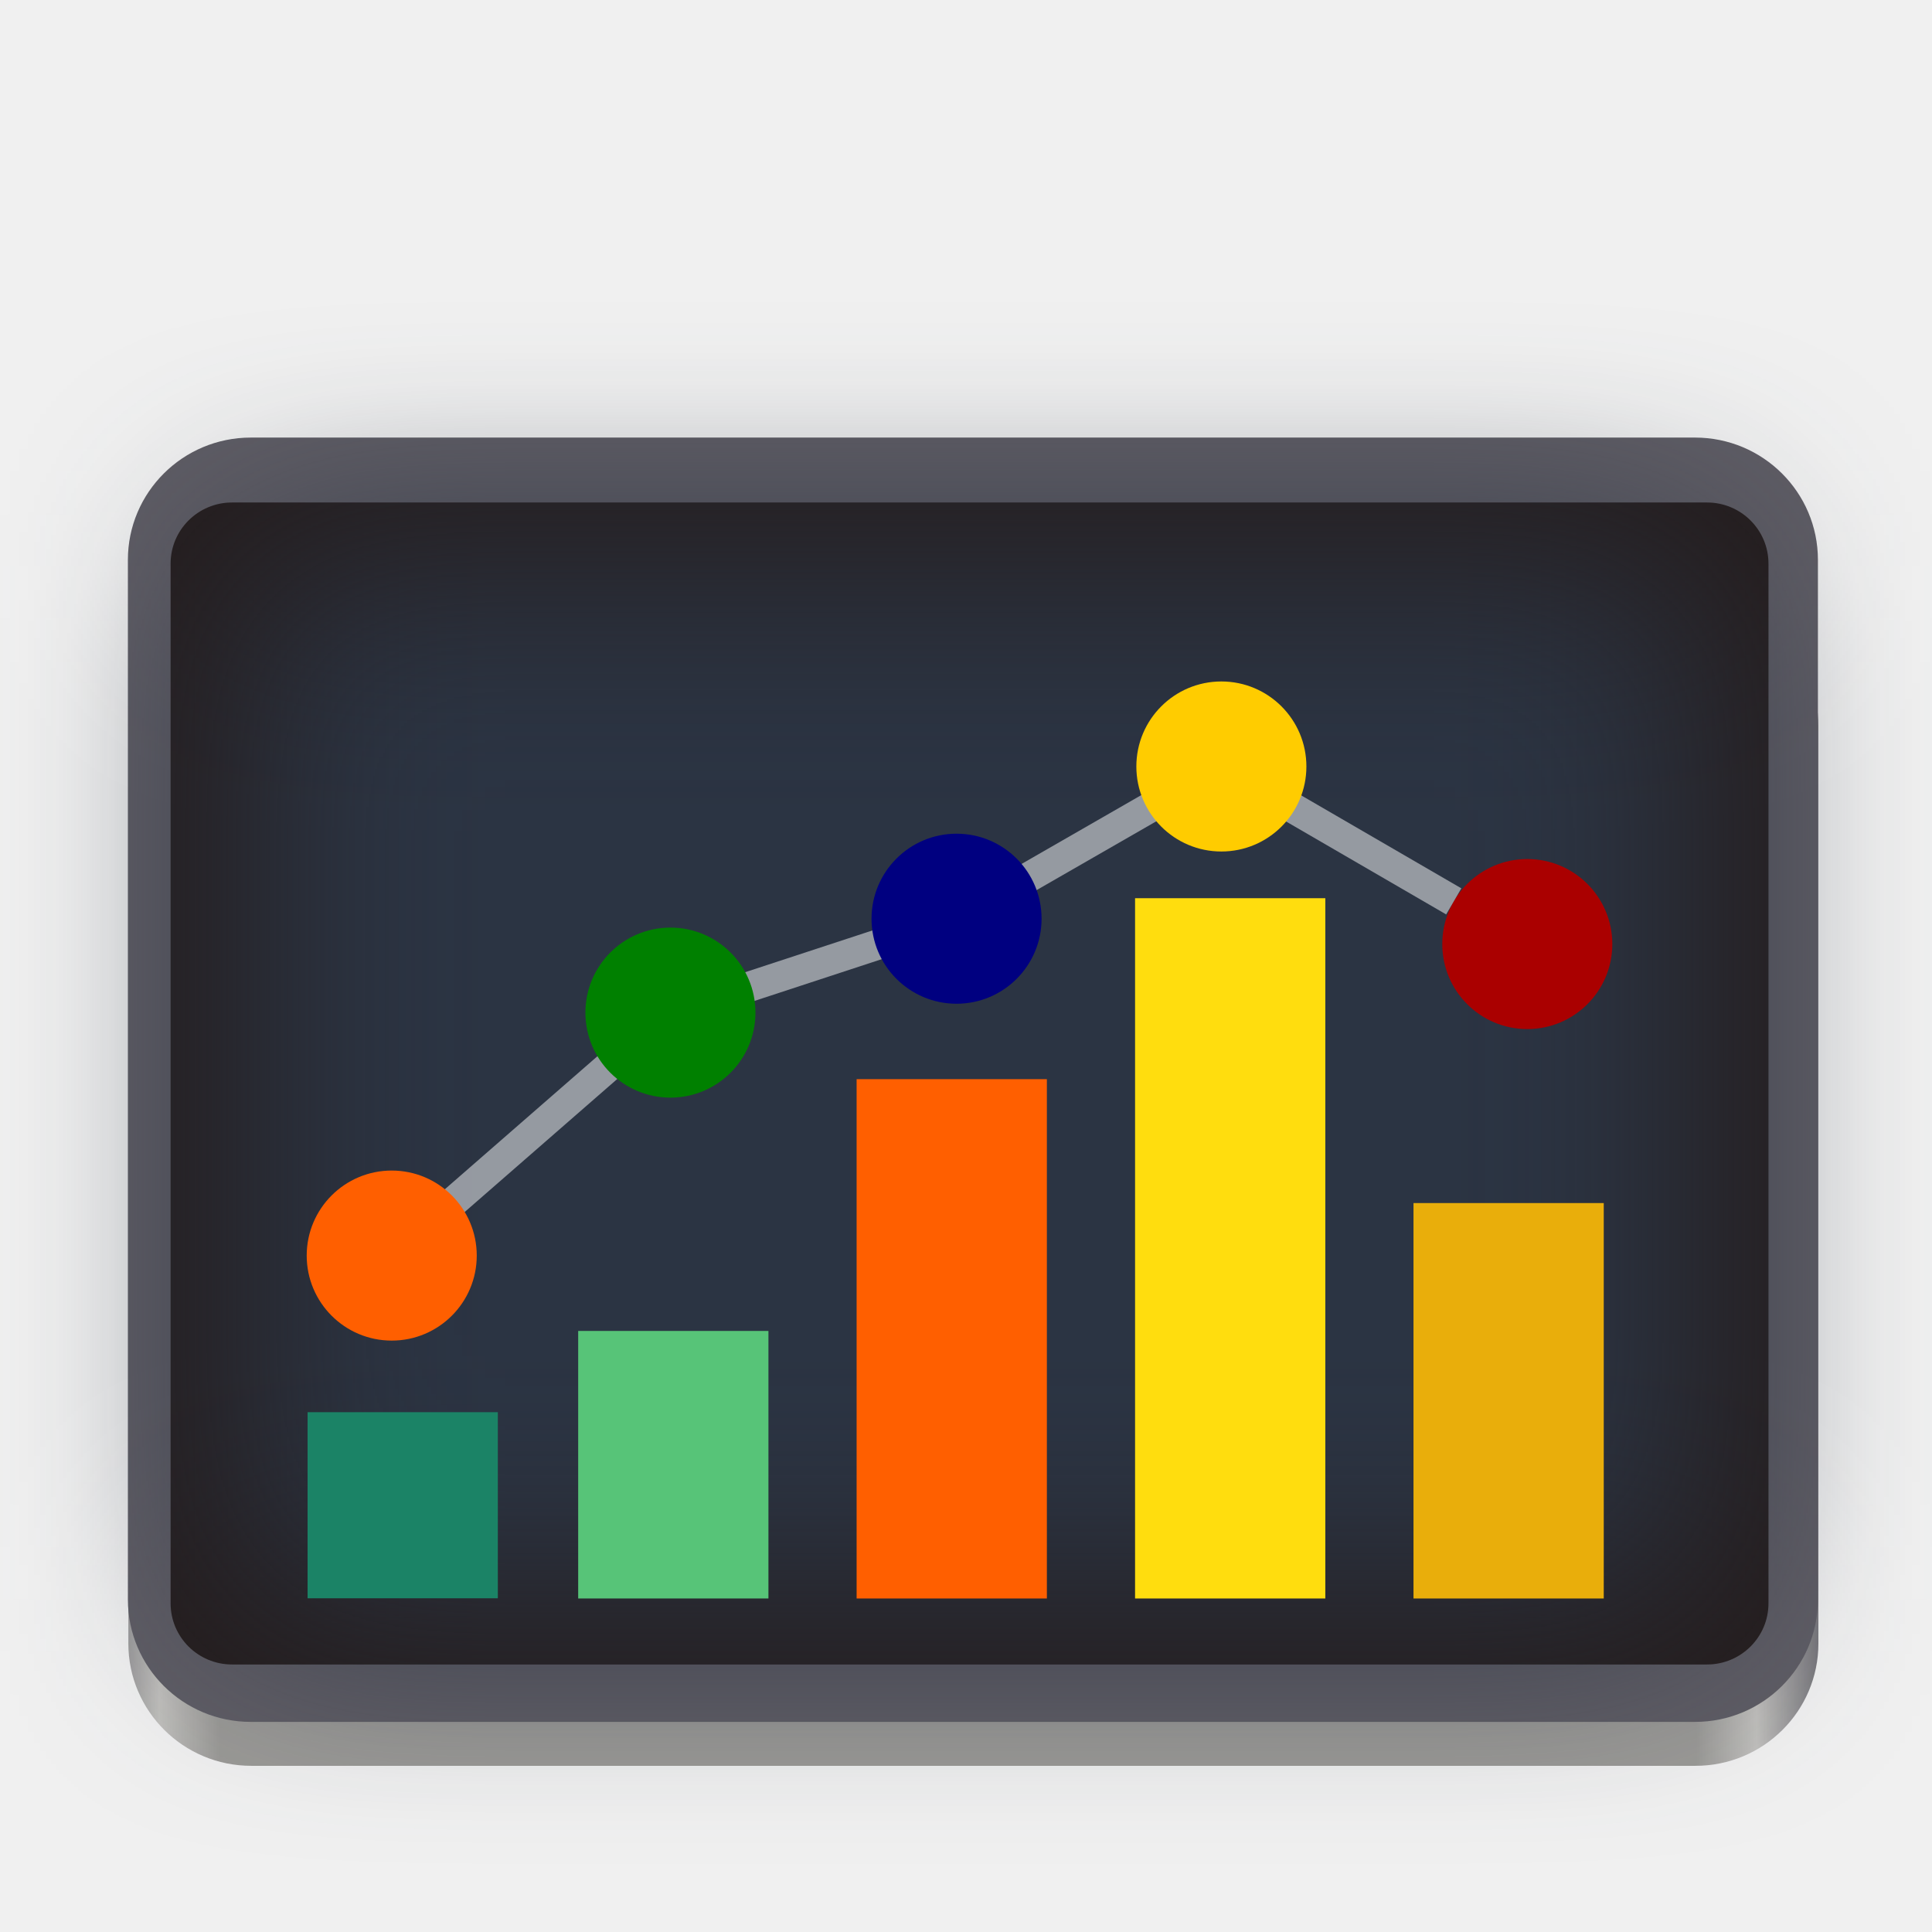
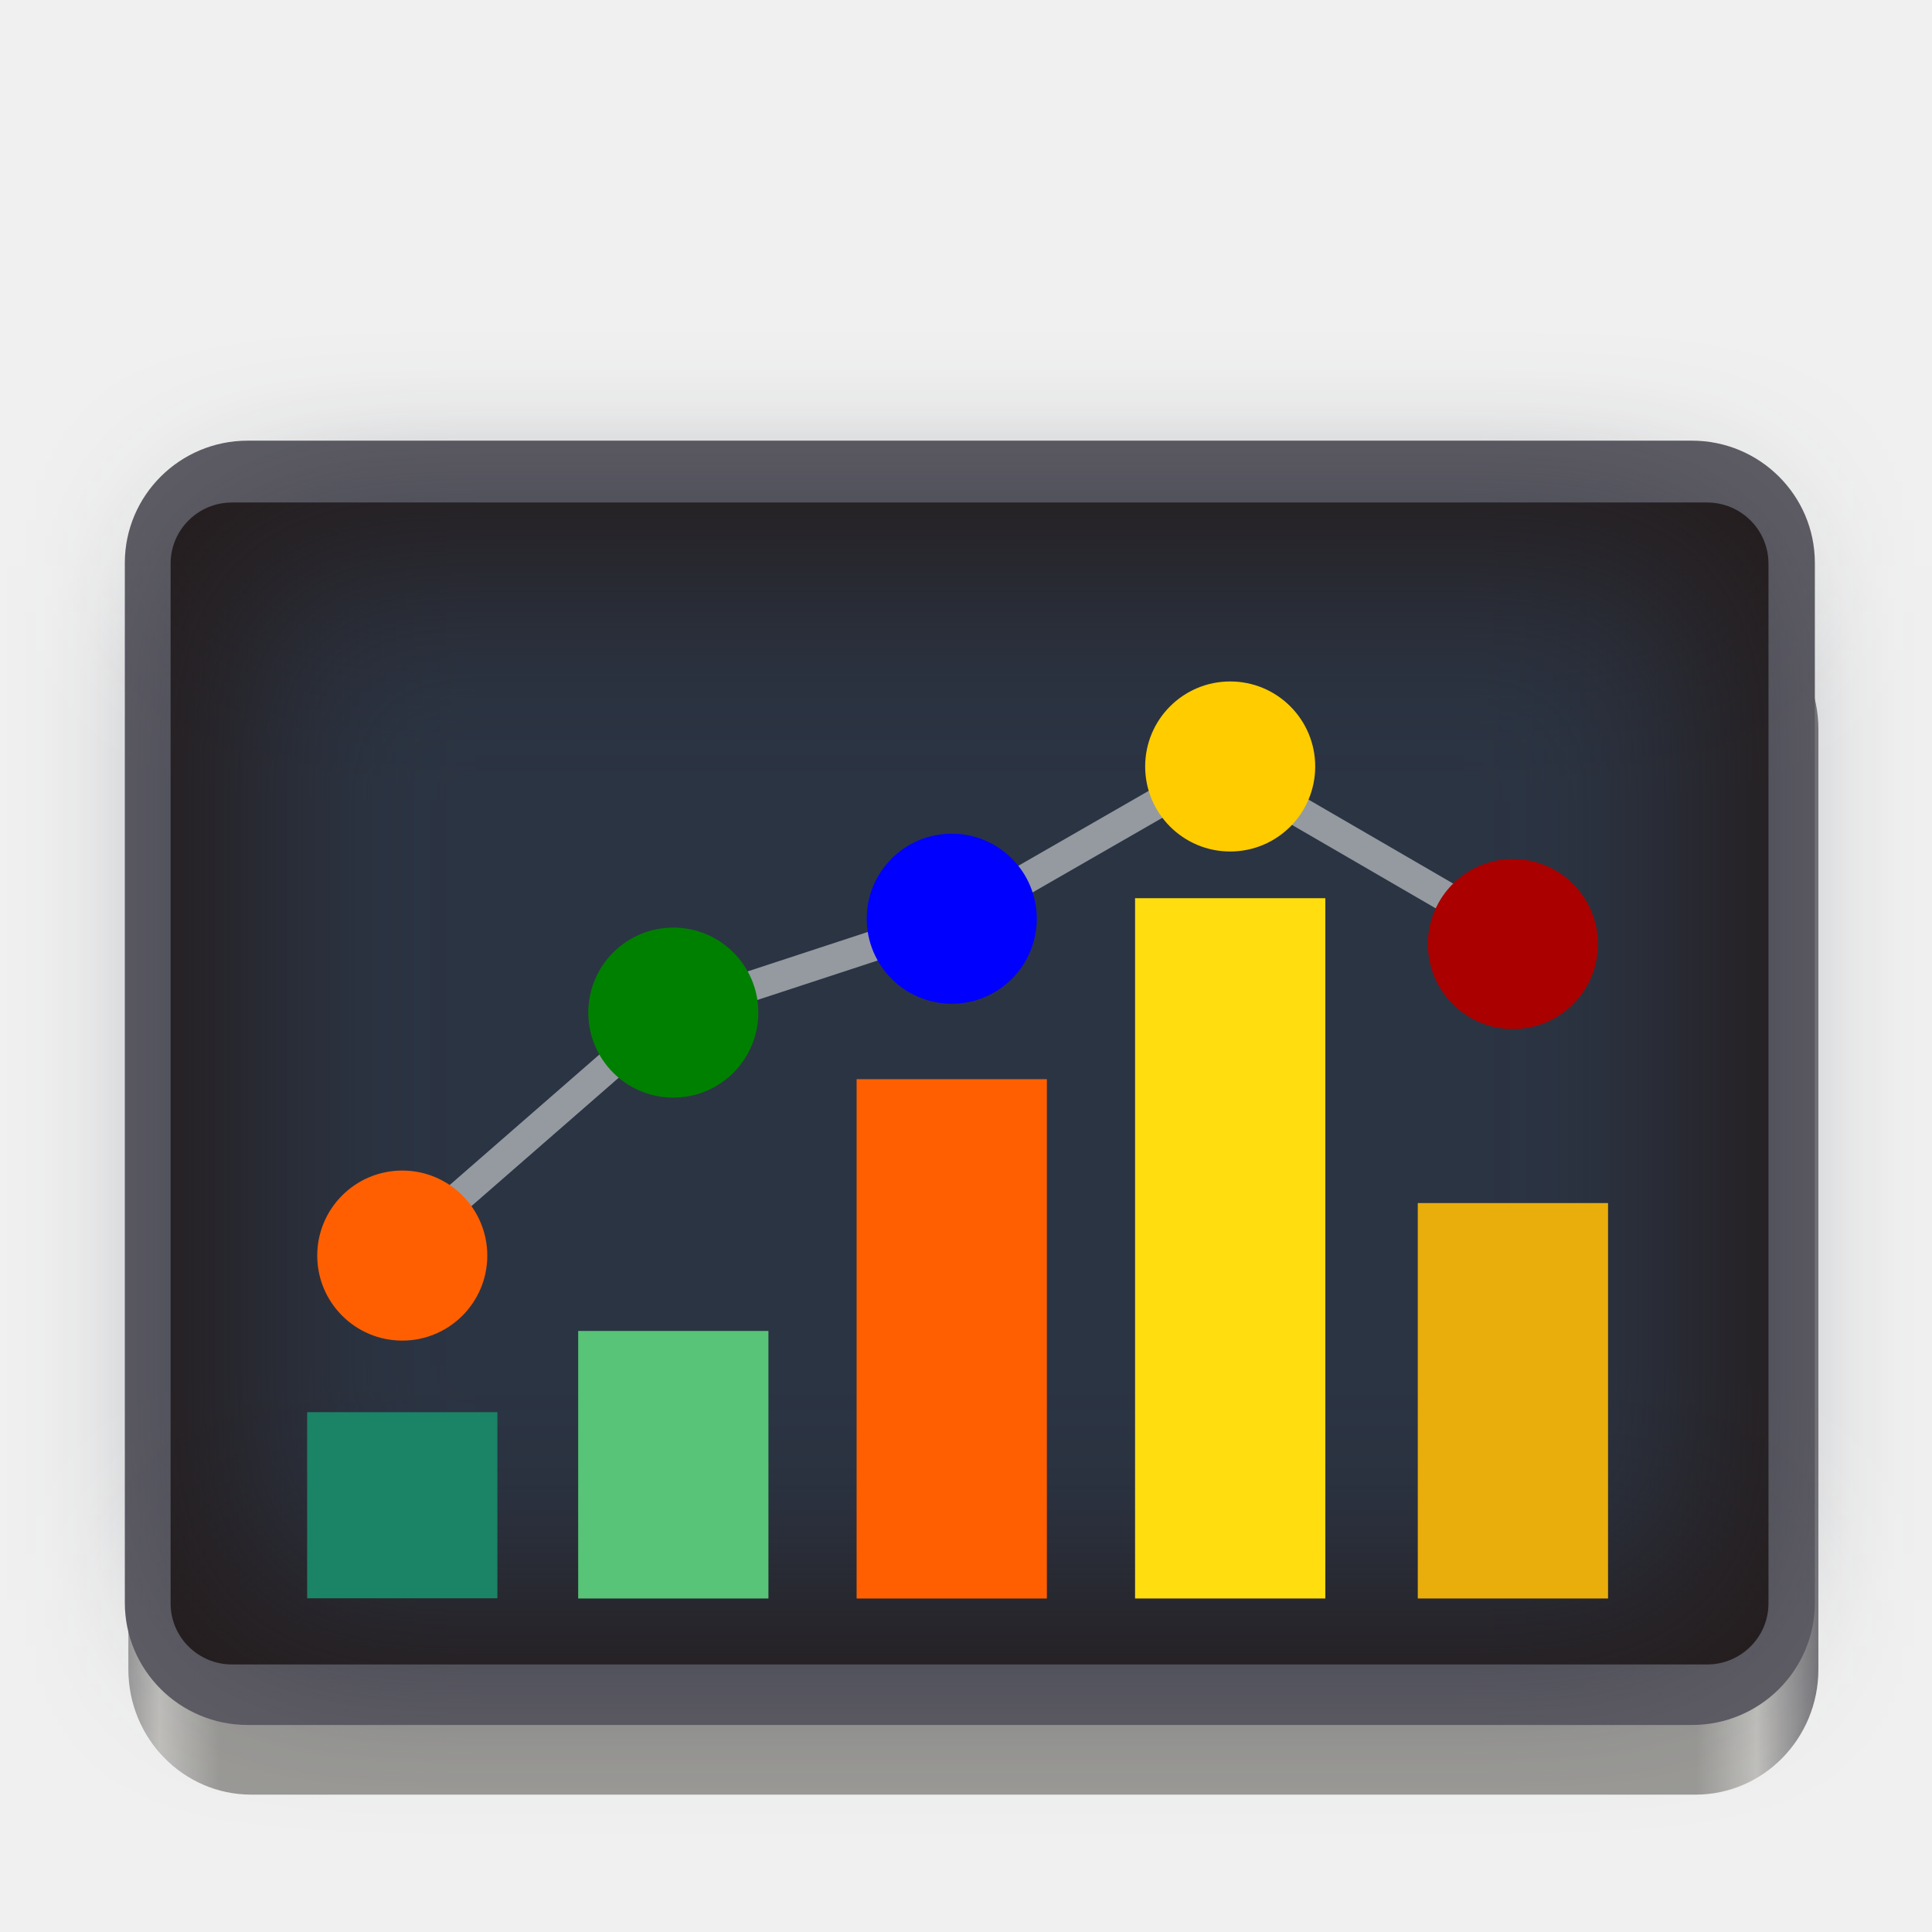
<svg xmlns="http://www.w3.org/2000/svg" height="128" viewBox="0 0 128 128" width="128" version="1.1" id="svg39">
  <defs id="defs2454">
    <marker style="overflow:visible" id="TriangleOutL" refX="0" refY="0" orient="auto">
      <path transform="scale(0.8)" style="fill:context-stroke;fill-rule:evenodd;stroke:context-stroke;stroke-width:1pt" d="M 5.77,0 -2.88,5 V -5 Z" id="path6947" />
    </marker>
-     <linearGradient id="a" gradientTransform="matrix(1.017906,0,0,-1.012954,4.941639,-188.4638)" gradientUnits="userSpaceOnUse" x1="-7.0000001e-06" x2="112" y1="-212" y2="-212">
+     <linearGradient id="a" gradientTransform="matrix(1.017906,0,0,-1.038068,6.467666,-180.0645)" gradientUnits="userSpaceOnUse" x1="-7.0000001e-06" x2="112" y1="-212" y2="-212">
      <stop offset="0" stop-color="#77767b" id="stop1560" />
      <stop offset="0.036" stop-color="#c0bfbc" id="stop1562" />
      <stop offset="0.071" stop-color="#9a9996" id="stop1564" />
      <stop offset="0.929" stop-color="#9a9996" id="stop1566" />
      <stop offset="0.964" stop-color="#c0bfbc" id="stop1568" />
      <stop offset="1" stop-color="#77767b" id="stop1570" />
    </linearGradient>
    <clipPath id="k">
      <path d="m 16,38 h 96 v 65 H 16 Z m 0,0" id="path1620" />
    </clipPath>
    <clipPath id="k-3">
      <path d="m 16,38 h 96 v 65 H 16 Z m 0,0" id="path1620-6" />
    </clipPath>
    <linearGradient id="linearGradient1653" gradientUnits="userSpaceOnUse" x1="-31.094" x2="-32.359" y1="201.344" y2="284.543">
      <stop id="stop1649" offset="0" stop-color="#f6f5f4" stop-opacity=".5" style="stop-color:#5e5c64;stop-opacity:1" />
      <stop id="stop1651" offset="1" stop-color="#f6f5f4" stop-opacity="0" style="stop-color:#241f31;stop-opacity:1" />
    </linearGradient>
    <linearGradient id="a-3" gradientTransform="matrix(1,0,0,-1,93.98458,-196.9811)" gradientUnits="userSpaceOnUse" x1="-7.0000001e-06" x2="112" y1="-212" y2="-212">
      <stop offset="0" stop-color="#77767b" id="stop862" />
      <stop offset="0.036" stop-color="#c0bfbc" id="stop864" />
      <stop offset="0.071" stop-color="#9a9996" id="stop866" />
      <stop offset="0.929" stop-color="#9a9996" id="stop868" />
      <stop offset="0.964" stop-color="#c0bfbc" id="stop870" />
      <stop offset="1" stop-color="#77767b" id="stop872" />
    </linearGradient>
    <clipPath id="e">
      <rect height="152" width="192" id="rect888" x="0" y="0" />
    </clipPath>
    <mask id="c">
      <g filter="url(#b)" id="g880">
        <rect fill-opacity="0.5" height="128" width="128" id="rect878" x="0" y="0" />
      </g>
    </mask>
    <filter id="b" height="1" width="1" x="0" y="0">
      <feColorMatrix in="SourceGraphic" type="matrix" values="0 0 0 0 1 0 0 0 0 1 0 0 0 0 1 0 0 0 1 0" id="feColorMatrix875" />
    </filter>
    <linearGradient id="d" gradientTransform="matrix(-1,0,0,1,16,-156)" gradientUnits="userSpaceOnUse" x1="-31.094" x2="-32.359" y1="201.344" y2="284.543">
      <stop offset="0" stop-color="#f6f5f4" stop-opacity="0.5" id="stop883" />
      <stop offset="1" stop-color="#f6f5f4" stop-opacity="0" id="stop885" />
    </linearGradient>
    <linearGradient id="f" gradientTransform="matrix(-1,0,0,1,213.9846,-16.98113)" gradientUnits="userSpaceOnUse" x1="66.711" x2="66.625" y1="70.109" y2="92.238">
      <stop offset="0" stop-color="#33d17a" id="stop891" />
      <stop offset="1" stop-color="#8ff0a4" stop-opacity="0.024" id="stop893" />
    </linearGradient>
    <linearGradient id="g" gradientTransform="matrix(1.018182,0,0,-1,92.94822,-196.9811)" gradientUnits="userSpaceOnUse" x1="2" x2="112" y1="-300" y2="-300">
      <stop offset="0" stop-color="#3d3846" id="stop896" />
      <stop offset="0.036" stop-color="#9a9996" id="stop898" />
      <stop offset="0.071" stop-color="#5e5c64" id="stop900" />
      <stop offset="0.929" stop-color="#5e5c64" id="stop902" />
      <stop offset="0.964" stop-color="#9a9996" id="stop904" />
      <stop offset="1" stop-color="#3d3846" id="stop906" />
    </linearGradient>
    <clipPath id="j">
      <rect height="152" width="192" id="rect919" x="0" y="0" />
    </clipPath>
    <mask id="h">
      <g filter="url(#b)" id="g911">
        <rect fill-opacity="0.5" height="128" width="128" id="rect909" x="0" y="0" />
      </g>
    </mask>
    <filter id="filter1393" height="1" width="1" x="0" y="0">
      <feColorMatrix in="SourceGraphic" type="matrix" values="0 0 0 0 1 0 0 0 0 1 0 0 0 0 1 0 0 0 1 0" id="feColorMatrix1391" />
    </filter>
    <linearGradient id="i" gradientTransform="matrix(-1,0,0,1,16,-156)" gradientUnits="userSpaceOnUse" x1="-32" x2="-32" y1="208" y2="276">
      <stop offset="0" stop-color="#5e5c64" id="stop914" />
      <stop offset="1" stop-color="#241f31" id="stop916" />
    </linearGradient>
    <clipPath id="k-6">
      <path d="m 16,38 h 96 v 65 H 16 Z m 0,0" id="path922" />
    </clipPath>
    <clipPath id="m">
      <rect height="152" width="192" id="rect930" x="0" y="0" />
    </clipPath>
    <mask id="l">
      <g filter="url(#b)" id="g927">
        <rect fill-opacity="0.5" height="128" width="128" id="rect925" x="0" y="0" />
      </g>
    </mask>
    <filter id="filter1407" height="1" width="1" x="0" y="0">
      <feColorMatrix in="SourceGraphic" type="matrix" values="0 0 0 0 1 0 0 0 0 1 0 0 0 0 1 0 0 0 1 0" id="feColorMatrix1405" />
    </filter>
    <linearGradient id="n" gradientTransform="rotate(-90,14.00172,94.01714)" gradientUnits="userSpaceOnUse" x1="64" x2="74" y1="236" y2="236">
      <stop offset="0" stop-color="#33d17a" id="stop933" />
      <stop offset="1" stop-color="#c8f8d2" id="stop935" />
    </linearGradient>
-     <filter style="color-interpolation-filters:sRGB" id="filter1766" x="-0.182" y="-0.257" width="1.364" height="1.514">
-       <feGaussianBlur stdDeviation="7.326" id="feGaussianBlur1768" />
+     <filter style="color-interpolation-filters:sRGB" id="filter2706" x="-0.161" y="-0.228" width="1.323" height="1.456">
+       <feGaussianBlur stdDeviation="6.495" id="feGaussianBlur2708" />
    </filter>
  </defs>
  <g id="layer1" style="display:inline">
-     <g id="g1891" transform="translate(1.526027,13.72344)">
-       <path d="m 15.121,103.267 h 95.683 c 4.497,0 8.143,-3.628 8.143,-8.104 V 34.386 c 0,-4.475 -3.646,-8.104 -8.143,-8.104 H 15.121 c -4.497,0 -8.143,3.628 -8.143,8.104 v 60.777 c 0,4.475 3.646,8.104 8.143,8.104 z m 0,0" fill="url(#a)" id="path1636" style="fill:url(#a);stroke-width:1.015" />
-       <path d="M 110.774,15.267 H 15.09 c -4.497,0 -8.143,3.628 -8.143,8.104 v 68.881 c 0,4.475 3.646,8.104 8.143,8.104 h 95.683 c 4.497,0 8.143,-3.628 8.143,-8.104 V 23.371 c 0,-4.475 -3.646,-8.104 -8.143,-8.104 z m 0,0" fill="#deddda" id="path1638" style="fill:#5e5c64;fill-opacity:1;stroke-width:1.015" />
-       <path d="M 111.568,19.568 H 13.849 c -2.251,0 -4.072,1.812 -4.072,4.052 V 92.501 c 0,2.24 1.821,4.052 4.072,4.052 h 97.719 c 2.251,0 4.072,-1.812 4.072,-4.052 V 23.62 c 0,-2.24 -1.821,-4.052 -4.072,-4.052 z m 0,0" fill="#241f31" id="path1640" style="fill:#241c1c;stroke-width:1.015" />
-       <rect style="opacity:1;fill:#2b3443;fill-opacity:1;stroke-width:1.015;filter:url(#filter1766)" id="rect3272" width="96.579" height="68.442" x="14.439" y="23.795" />
-       <rect style="fill:#1b8366;fill-opacity:1;stroke-width:0.504" id="rect3586-2" width="12.605" height="12.329" x="18.852" y="79.838" />
-       <rect style="fill:#57c478;fill-opacity:1;stroke-width:0.604" id="rect3586" width="12.605" height="17.725" x="36.78" y="74.455" />
-       <rect style="fill:#ff5f00;fill-opacity:1;stroke-width:0.842" id="rect3586-7" width="12.605" height="34.407" x="55.227" y="57.774" />
-       <rect style="fill:#ffdd0e;fill-opacity:1;stroke-width:0.978" id="rect3586-5" width="12.605" height="46.396" x="73.675" y="45.785" />
-       <rect style="fill:#e9ae0b;fill-opacity:1;stroke-width:0.735" id="rect3586-56" width="12.605" height="26.198" x="92.122" y="65.983" />
-       <path style="opacity:0.5;fill:#ffffff;fill-opacity:1;fill-rule:evenodd;stroke:#ffffff;stroke-width:2;stroke-linecap:butt;stroke-linejoin:miter;stroke-miterlimit:4;stroke-dasharray:none;stroke-opacity:1" d="M 24.427,69.462 42.892,53.365" id="path23337" />
-       <circle style="fill:#ff5f00;fill-opacity:1;stroke-width:0.496" id="path763-2" cx="24.427" cy="69.462" r="5.633" />
-       <path style="opacity:0.5;fill:none;fill-rule:evenodd;stroke:#ffffff;stroke-width:2;stroke-linecap:butt;stroke-linejoin:miter;stroke-miterlimit:4;stroke-dasharray:none;stroke-opacity:1" d="M 42.892,53.365 61.848,47.144" id="path23339" />
-       <circle style="fill:#008000;stroke-width:0.496" id="path763-6-9" cx="42.892" cy="53.365" r="5.633" />
-       <circle style="fill:#aa0000;stroke-width:0.496" id="path763-3" cx="99.661" cy="48.823" r="5.633" />
-       <path style="opacity:0.5;fill:none;fill-rule:evenodd;stroke:#ffffff;stroke-width:2;stroke-linecap:butt;stroke-linejoin:miter;stroke-miterlimit:4;stroke-dasharray:none;stroke-opacity:1" d="M 61.848,47.144 79.393,37.058" id="path23341" />
-       <circle style="fill:#000080;stroke-width:0.496" id="path763-6" cx="61.848" cy="47.144" r="5.633" />
-       <path style="opacity:0.5;fill:none;fill-rule:evenodd;stroke:#ffffff;stroke-width:2;stroke-linecap:butt;stroke-linejoin:miter;stroke-miterlimit:4;stroke-dasharray:none;stroke-opacity:1" d="m 79.393,37.058 15.396,8.937" id="path23343" />
-       <circle style="fill:#ffcc00;stroke-width:0.496" id="path763" cx="79.393" cy="37.058" r="5.633" />
-     </g>
+     <path d="M 16.647,118.899 H 112.33 c 4.497,0 8.143,-3.718 8.143,-8.305 V 48.31 c 0,-4.586 -3.646,-8.305 -8.143,-8.305 H 16.647 c -4.497,0 -8.143,3.718 -8.143,8.305 v 62.284 c 0,4.586 3.646,8.305 8.143,8.305 z m 0,0" fill="url(#a)" id="path1636" style="fill:url(#a);stroke-width:1.028" />
+     <path d="M 112.096,29.195 H 16.413 c -4.497,0 -8.143,3.628 -8.143,8.104 v 68.881 c 0,4.475 3.646,8.104 8.143,8.104 h 95.683 c 4.497,0 8.143,-3.628 8.143,-8.104 V 37.299 c 0,-4.475 -3.646,-8.104 -8.143,-8.104 z m 0,0" fill="#deddda" id="path1638" style="fill:#5e5c64;fill-opacity:1;stroke-width:1.015" />
+     <path d="M 113.094,33.291 H 15.375 c -2.251,0 -4.072,1.812 -4.072,4.052 v 68.881 c 0,2.24 1.821,4.052 4.072,4.052 h 97.719 c 2.251,0 4.072,-1.812 4.072,-4.052 V 37.343 c 0,-2.24 -1.821,-4.052 -4.072,-4.052 z m 0,0" fill="#241f31" id="path1640" style="fill:#241c1c;stroke-width:1.015" />
+     <rect style="fill:#2b3443;fill-opacity:1;stroke-width:1.015;filter:url(#filter2706)" id="rect3272" width="96.579" height="68.442" x="15.965" y="37.519" />
+     <rect style="fill:#1b8366;fill-opacity:1;stroke-width:0.504" id="rect3586-2" width="12.605" height="12.329" x="20.349" y="93.561" />
+     <rect style="fill:#57c478;fill-opacity:1;stroke-width:0.604" id="rect3586" width="12.605" height="17.725" x="38.306" y="88.179" />
+     <rect style="fill:#ff5f00;fill-opacity:1;stroke-width:0.842" id="rect3586-7" width="12.605" height="34.407" x="56.753" y="71.498" />
+     <rect style="fill:#ffdd0e;fill-opacity:1;stroke-width:0.978" id="rect3586-5" width="12.605" height="46.396" x="75.201" y="59.508" />
+     <rect style="fill:#e9ae0b;fill-opacity:1;stroke-width:0.735" id="rect3586-56" width="12.605" height="26.198" x="93.932" y="79.706" />
+     <path style="opacity:0.5;fill:#ffffff;fill-opacity:1;fill-rule:evenodd;stroke:#ffffff;stroke-width:2;stroke-linecap:butt;stroke-linejoin:miter;stroke-miterlimit:4;stroke-dasharray:none;stroke-opacity:1" d="M 25.953,83.185 44.418,67.088" id="path23337" />
+     <circle style="fill:#ff5f00;fill-opacity:1;stroke-width:0.496" id="path763-2" cx="26.651" cy="83.185" r="5.633" />
+     <path style="opacity:0.5;fill:none;fill-rule:evenodd;stroke:#ffffff;stroke-width:2;stroke-linecap:butt;stroke-linejoin:miter;stroke-miterlimit:4;stroke-dasharray:none;stroke-opacity:1" d="M 44.418,67.088 63.374,60.867" id="path23339" />
+     <circle style="fill:#008000;stroke-width:0.496" id="path763-6-9" cx="44.609" cy="67.088" r="5.633" />
+     <path style="opacity:0.5;fill:none;fill-rule:evenodd;stroke:#ffffff;stroke-width:2;stroke-linecap:butt;stroke-linejoin:miter;stroke-miterlimit:4;stroke-dasharray:none;stroke-opacity:1" d="M 63.374,60.867 80.919,50.781" id="path23341" />
+     <circle style="fill:#0000ff;stroke-width:0.496" id="path763-6" cx="63.056" cy="60.867" r="5.633" />
+     <path style="opacity:0.5;fill:none;fill-rule:evenodd;stroke:#ffffff;stroke-width:2;stroke-linecap:butt;stroke-linejoin:miter;stroke-miterlimit:4;stroke-dasharray:none;stroke-opacity:1" d="M 80.919,50.781 96.315,59.718" id="path23343" />
+     <circle style="fill:#aa0000;stroke-width:0.496" id="path763-3" cx="100.234" cy="62.546" r="5.633" />
+     <circle style="fill:#ffcc00;stroke-width:0.496" id="path763" cx="81.503" cy="50.781" r="5.633" />
  </g>
</svg>
